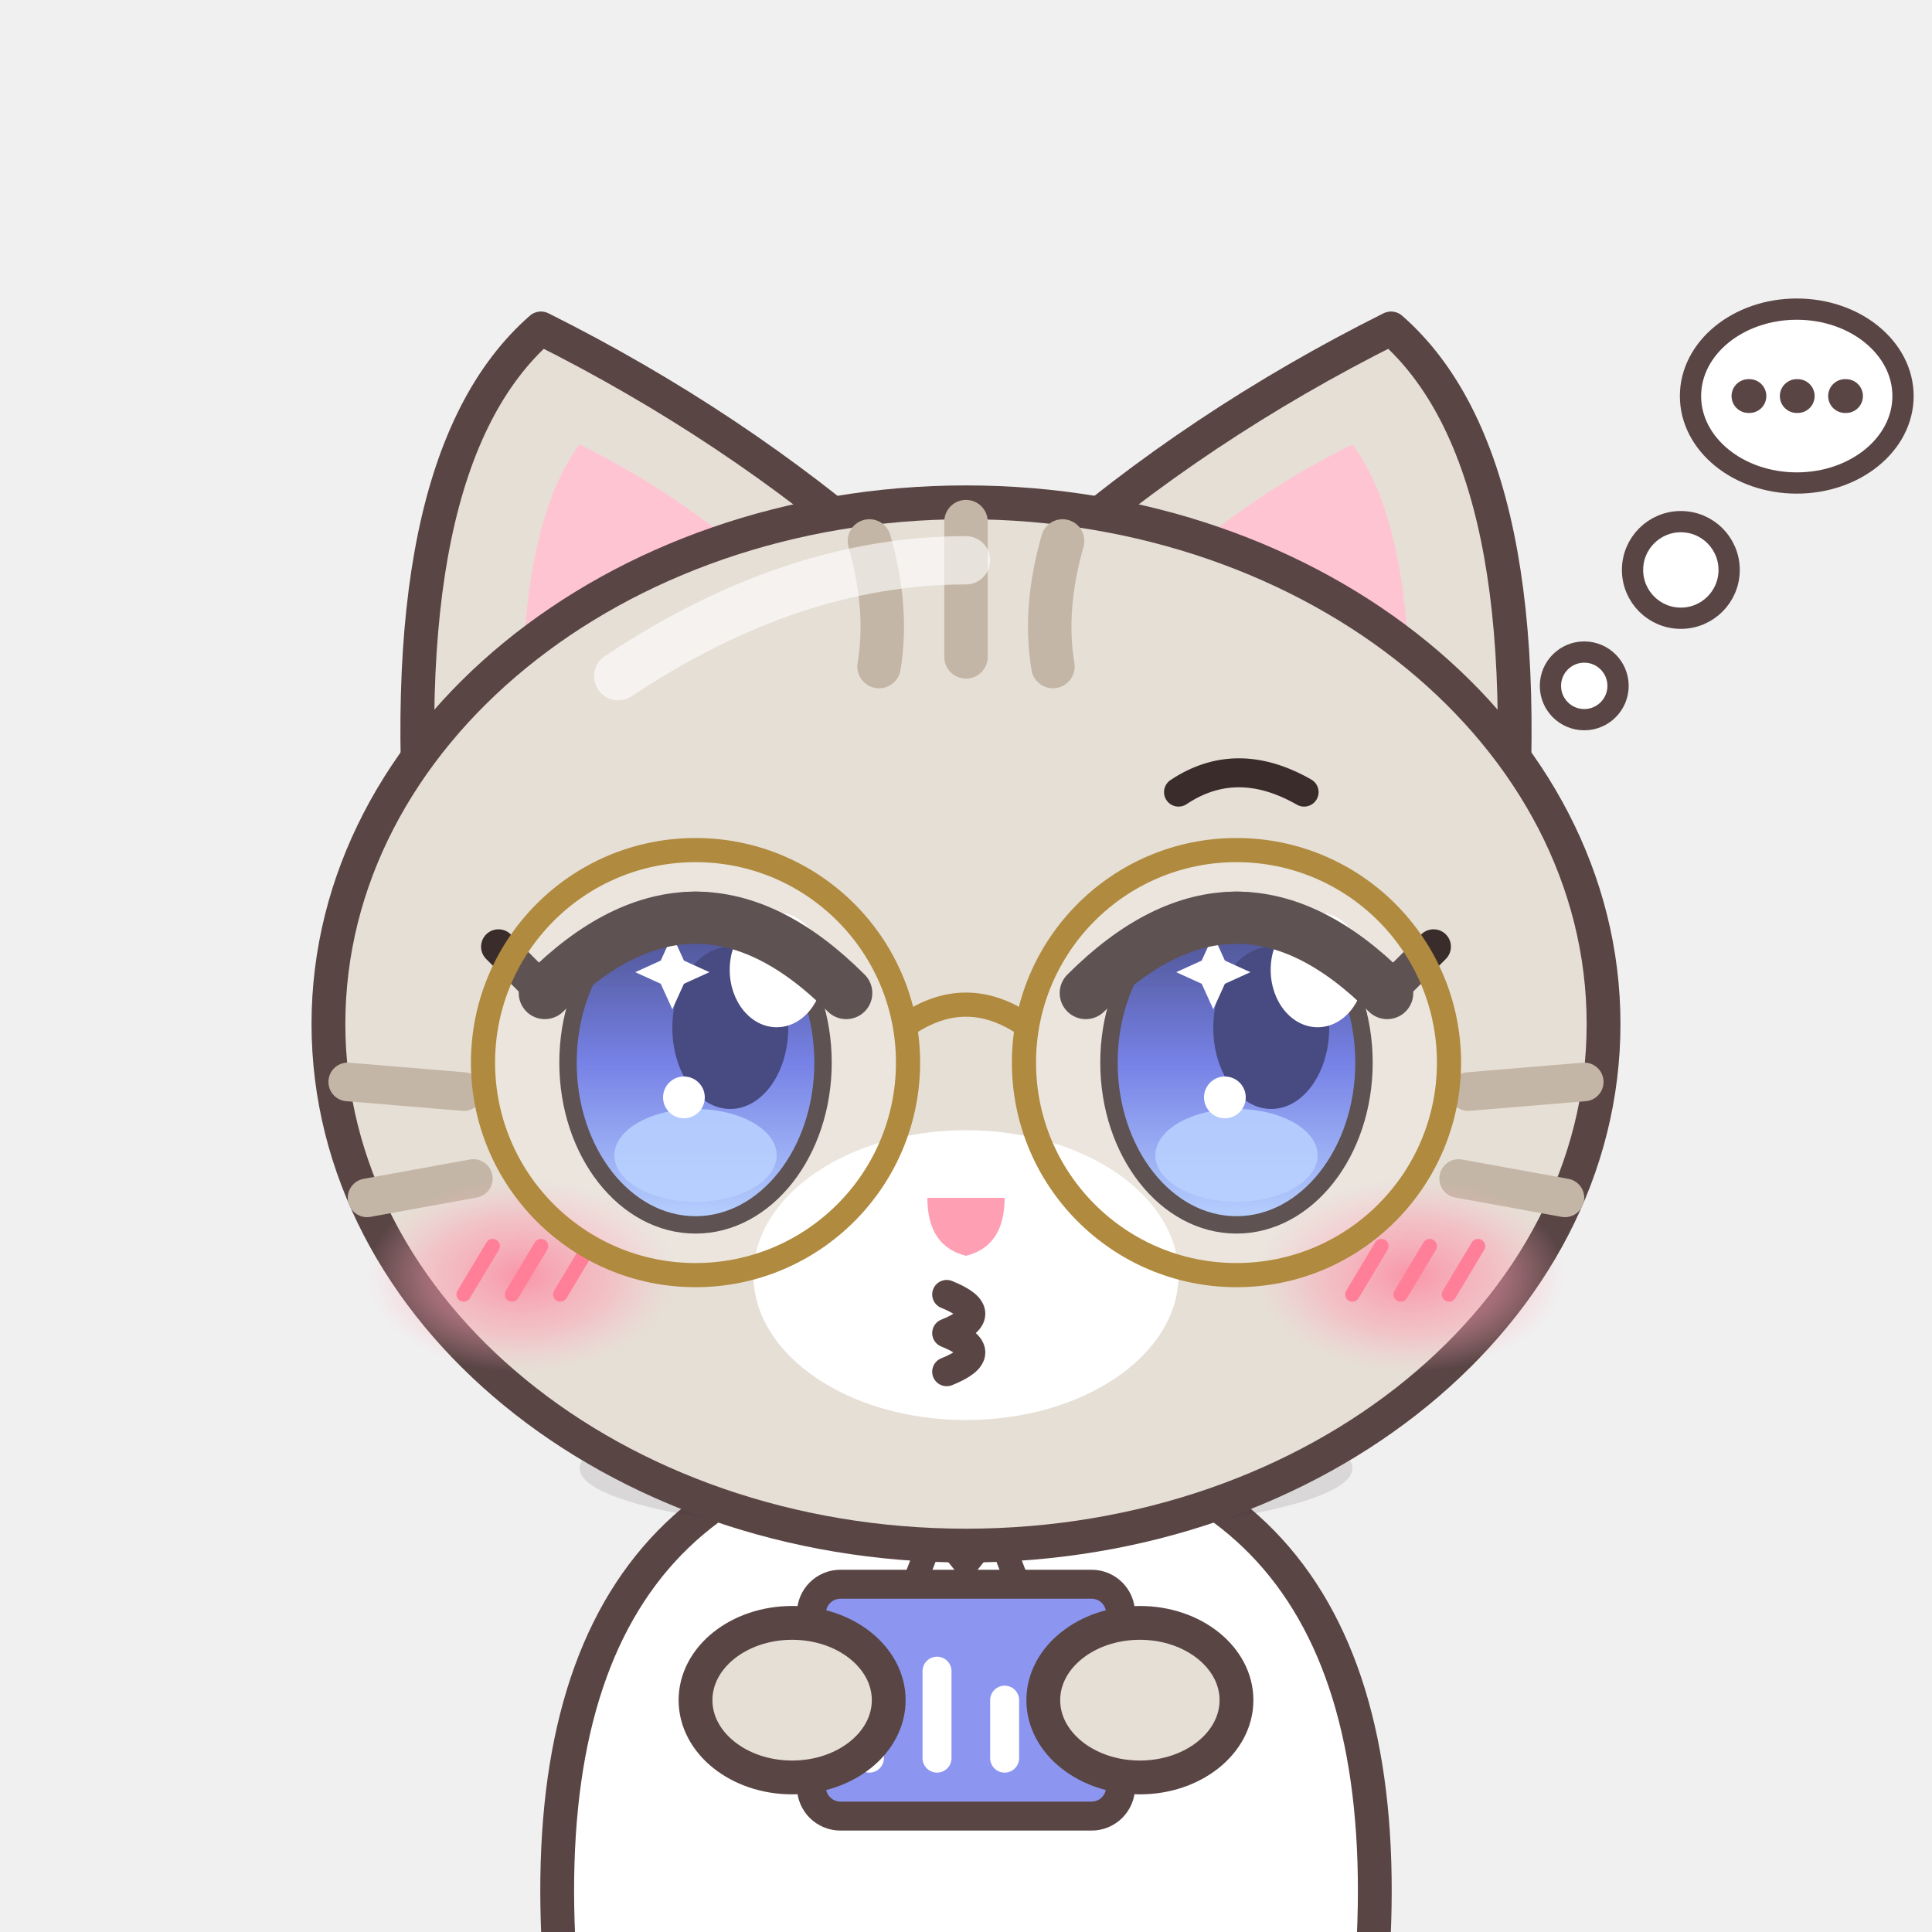
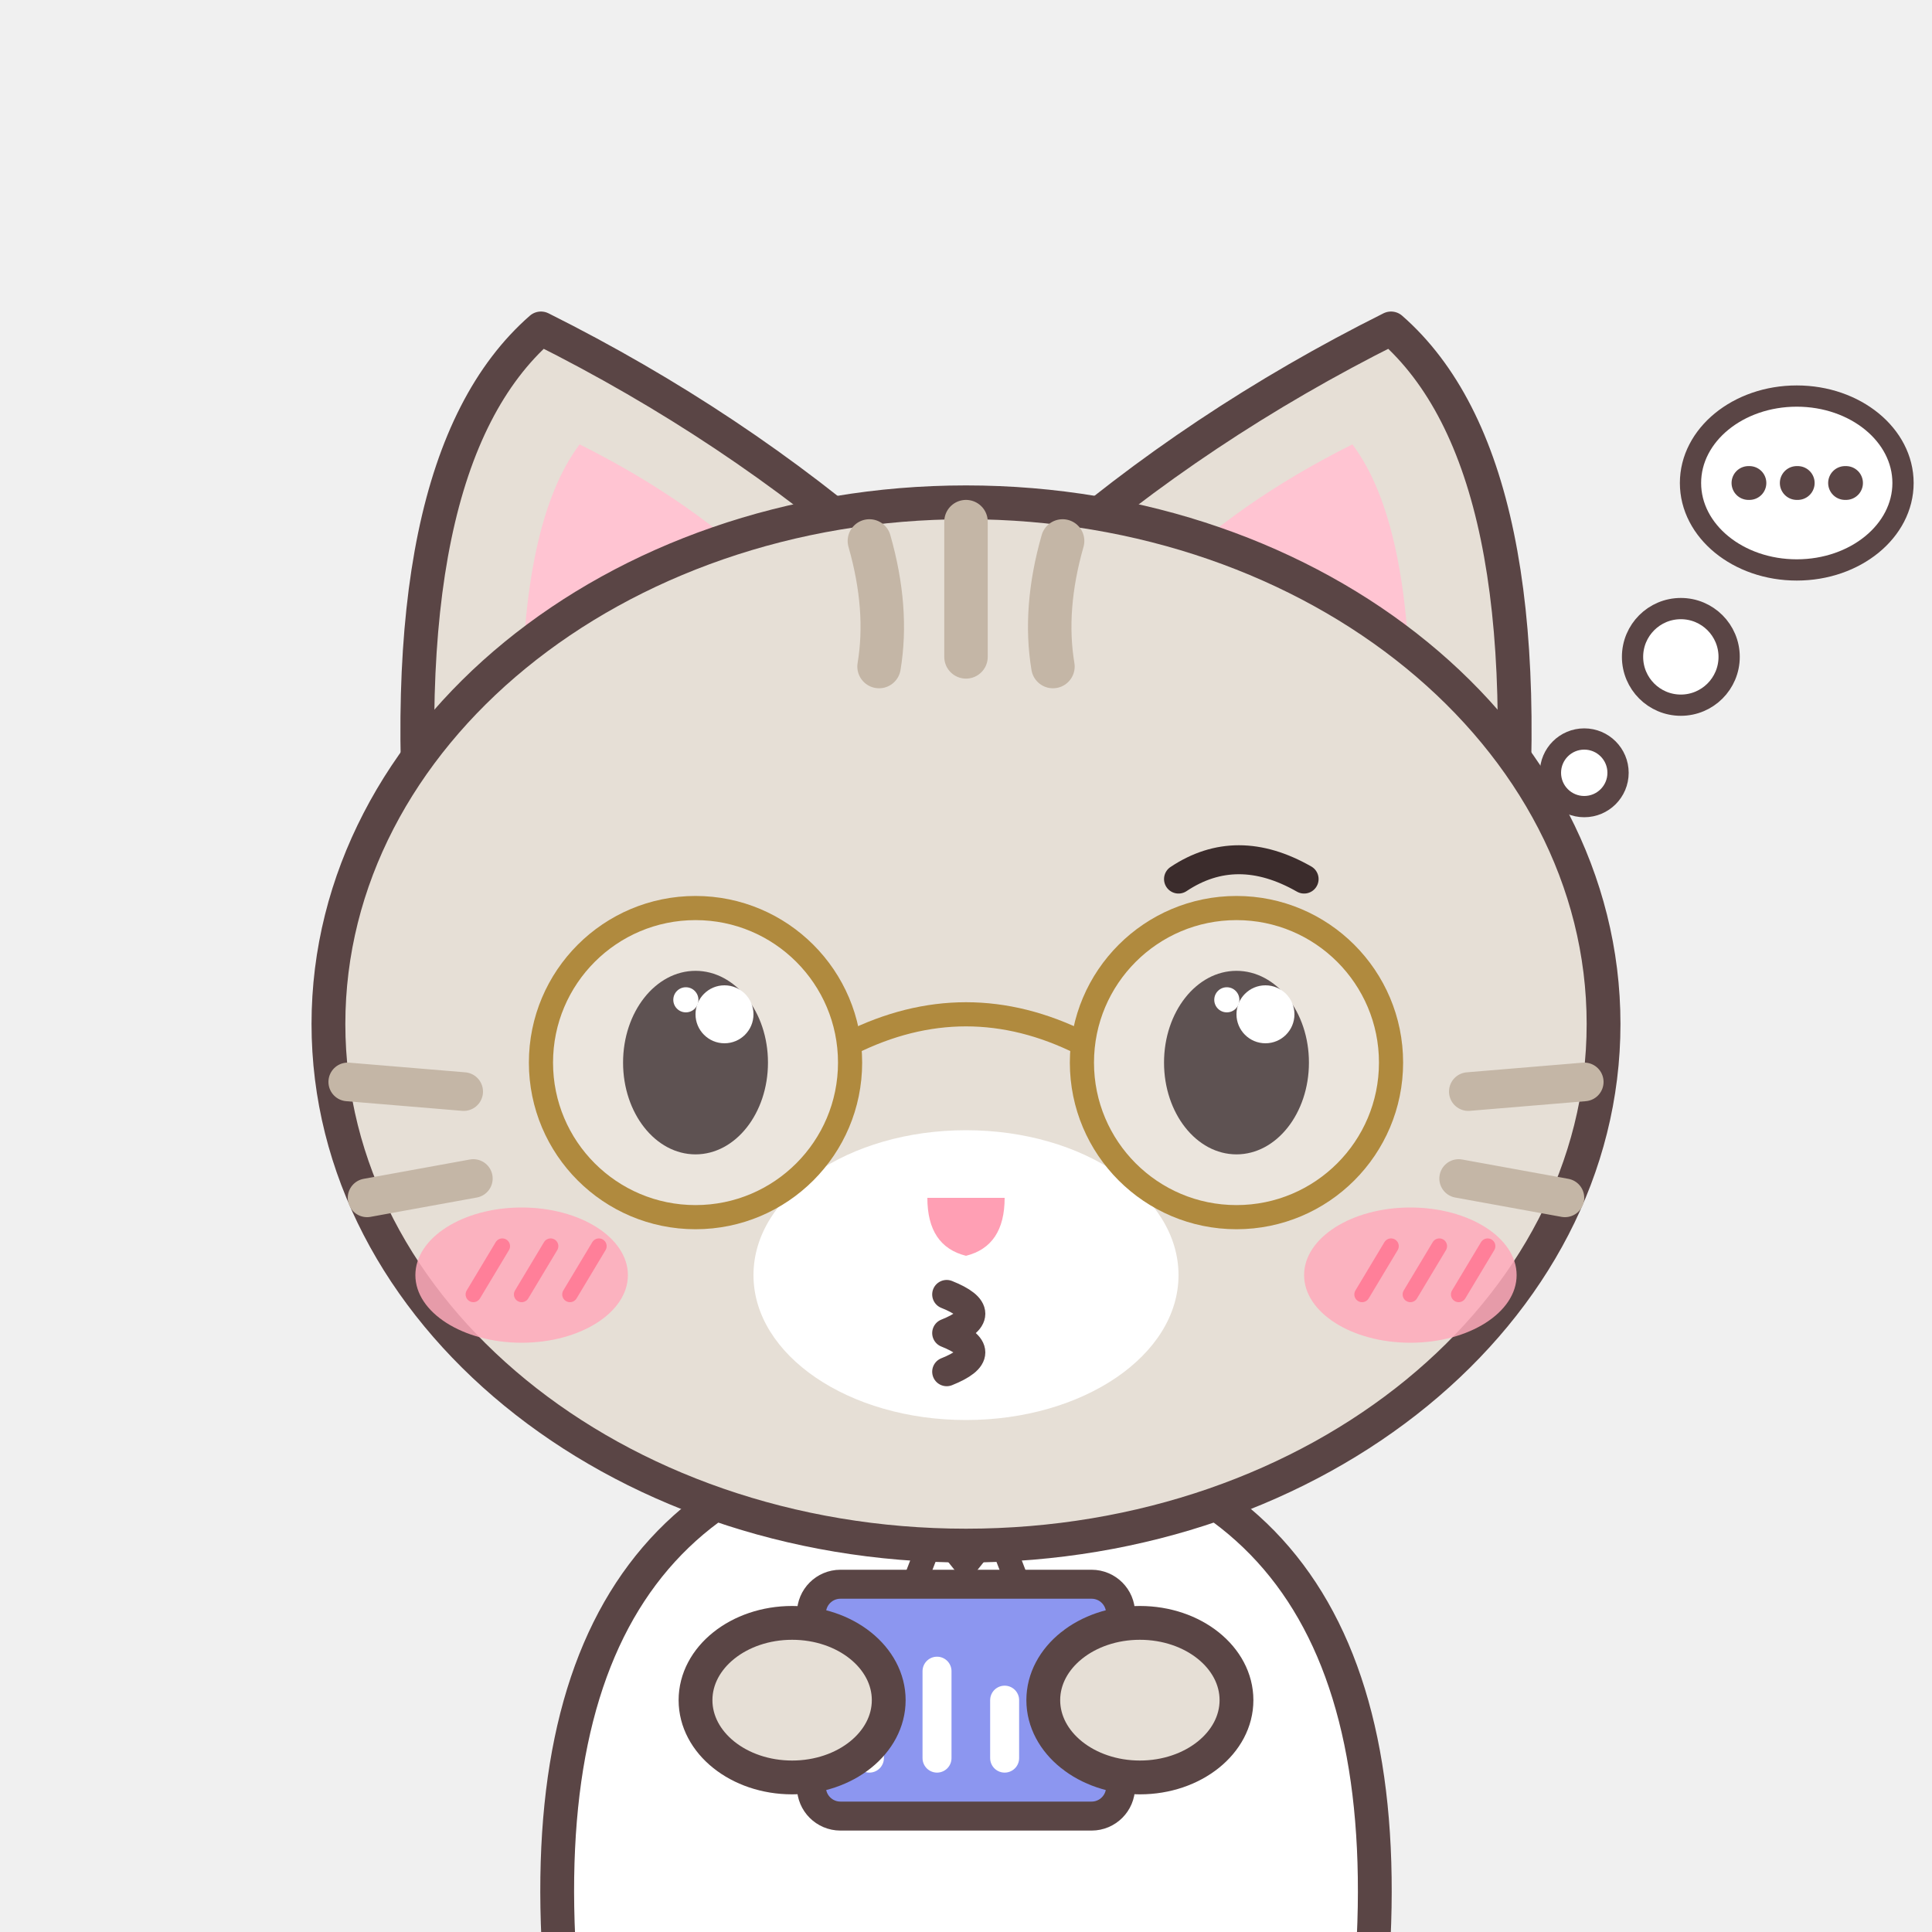
<svg xmlns="http://www.w3.org/2000/svg" viewBox="0 0 200 200" role="img" aria-label="マンチカン">
-   <defs>
-     <linearGradient id="munchkin-iris" x1="0" y1="0" x2="0" y2="1">
-       <stop offset="0" stop-color="#1e2366" />
-       <stop offset="0.5" stop-color="#5866e0" />
-       <stop offset="1" stop-color="#a9c8ff" />
-     </linearGradient>
-     <radialGradient id="munchkin-blush">
-       <stop offset="0" stop-color="#ff7d9a" stop-opacity="0.75" />
-       <stop offset="0.6" stop-color="#ff9fb4" stop-opacity="0.45" />
-       <stop offset="1" stop-color="#ffb3c4" stop-opacity="0" />
-     </radialGradient>
-   </defs>
  <path d="M58 204 Q54 150 100 148 Q146 150 142 204 Z" fill="#fff" stroke="#5a4545" stroke-width="3.5" stroke-linejoin="round" stroke-linecap="round" />
  <path d="M100 150 L90 176 M100 150 L110 176" stroke="#5a4545" stroke-width="2.5" stroke-linecap="round" />
  <path d="M92 152 L100 162 L108 152 Z" fill="#8c96f0" stroke="#5a4545" stroke-width="2.5" stroke-linejoin="round" stroke-linecap="round" />
  <rect x="84" y="164" width="32" height="24" rx="3" fill="#8c96f0" stroke="#5a4545" stroke-width="3" stroke-linejoin="round" stroke-linecap="round" />
  <path d="M90 182 v-5 M97 182 v-9 M104 182 v-6 M111 182 v-12" stroke="#fff" stroke-width="3" stroke-linecap="round" />
  <ellipse cx="82" cy="176" rx="10" ry="8" fill="#e6dfd6" stroke="#5a4545" stroke-width="3.5" stroke-linejoin="round" stroke-linecap="round" />
  <ellipse cx="118" cy="176" rx="10" ry="8" fill="#e6dfd6" stroke="#5a4545" stroke-width="3.5" stroke-linejoin="round" stroke-linecap="round" />
-   <ellipse cx="100" cy="152" rx="40" ry="7" fill="#3b2c2c" opacity="0.13" />
  <path d="M44 92 Q40 48 56 34 Q76 44 92 58 Z" fill="#e6dfd6" stroke="#5a4545" stroke-width="3.5" stroke-linejoin="round" stroke-linecap="round" />
  <path d="M156 92 Q160 48 144 34 Q124 44 108 58 Z" fill="#e6dfd6" stroke="#5a4545" stroke-width="3.5" stroke-linejoin="round" stroke-linecap="round" />
  <path d="M54 74 Q54 54 60 46 Q72 52 80 60 Z M146 74 Q146 54 140 46 Q128 52 120 60 Z" fill="#ffc4d2" />
  <ellipse cx="100" cy="106" rx="66" ry="54" fill="#e6dfd6" stroke="#5a4545" stroke-width="3.5" stroke-linejoin="round" stroke-linecap="round" />
  <path d="M90 56 q2 7 1 13 M100 54 v14 M110 56 q-2 7 -1 13" stroke="#c4b6a6" stroke-width="4.5" stroke-linecap="round" fill="none" />
  <path d="M36 112 l12 1 M38 124 l11 -2 M164 112 l-12 1 M162 124 l-11 -2" stroke="#c4b6a6" stroke-width="4" stroke-linecap="round" />
  <ellipse cx="100" cy="132" rx="22" ry="15" fill="#fff" />
  <path d="M96 124 h8 q0 5 -4 6 q-4 -1 -4 -6z" fill="#ff9fb4" />
-   <path d="M64 70 Q82 58 100 58" fill="none" stroke="#fff" stroke-opacity="0.6" stroke-width="5" stroke-linecap="round" />
-   <ellipse cx="54" cy="132" rx="16" ry="10" fill="url(#munchkin-blush)" />
-   <path d="M48 134 l3 -5 M53 134 l3 -5 M58 134 l3 -5" stroke="#ff7f99" stroke-width="1.5" stroke-linecap="round" />
-   <ellipse cx="146" cy="132" rx="16" ry="10" fill="url(#munchkin-blush)" />
-   <path d="M140 134 l3 -5 M145 134 l3 -5 M150 134 l3 -5" stroke="#ff7f99" stroke-width="1.5" stroke-linecap="round" />
-   <path d="M122 82 Q128 78 135 82" fill="none" stroke="#3b2c2c" stroke-width="3" stroke-linecap="round" />
-   <g transform="translate(72 110) scale(1.2) translate(-72 -110)">
-     <ellipse cx="72" cy="110" rx="11" ry="14" fill="url(#munchkin-iris)" stroke="#3b2c2c" stroke-width="1.5" />
-     <ellipse cx="75" cy="107" rx="5" ry="7" fill="#1e2366" />
-     <ellipse cx="72" cy="118" rx="7" ry="4" fill="#a9c8ff" opacity="0.85" />
-     <ellipse cx="79" cy="102" rx="4.05" ry="4.95" fill="#fff" />
-     <circle cx="71" cy="113" r="1.8" fill="#fff" />
-     <path d="M70 99 l1 2.2 2.2 1 -2.2 1 -1 2.2 -1 -2.2 -2.2 -1 2.2 -1z" fill="#fff" />
-     <path d="M59 104 Q72 91 85 104" fill="none" stroke="#3b2c2c" stroke-width="4.5" stroke-linecap="round" stroke-linejoin="round" />
-     <path d="M59 104 l-4 -4" fill="none" stroke="#3b2c2c" stroke-width="3" stroke-linecap="round" stroke-linejoin="round" />
-   </g>
-   <g transform="translate(128 110) scale(1.2) translate(-128 -110)">
-     <ellipse cx="128" cy="110" rx="11" ry="14" fill="url(#munchkin-iris)" stroke="#3b2c2c" stroke-width="1.5" />
-     <ellipse cx="131" cy="107" rx="5" ry="7" fill="#1e2366" />
-     <ellipse cx="128" cy="118" rx="7" ry="4" fill="#a9c8ff" opacity="0.85" />
-     <ellipse cx="135" cy="102" rx="4.05" ry="4.95" fill="#fff" />
-     <circle cx="127" cy="113" r="1.8" fill="#fff" />
-     <path d="M126 99 l1 2.2 2.2 1 -2.2 1 -1 2.2 -1 -2.2 -2.2 -1 2.2 -1z" fill="#fff" />
-     <path d="M115 104 Q128 91 141 104" fill="none" stroke="#3b2c2c" stroke-width="4.5" stroke-linecap="round" stroke-linejoin="round" />
-     <path d="M141 104 l4 -4" fill="none" stroke="#3b2c2c" stroke-width="3" stroke-linecap="round" stroke-linejoin="round" />
-   </g>
+   <ellipse cx="54" cy="132" rx="11" ry="7" fill="#ffaabb" opacity="0.85" />
+   <path d="M49 134 l3 -5 M54 134 l3 -5 M59 134 l3 -5" stroke="#ff7f99" stroke-width="1.6" stroke-linecap="round" />
+   <ellipse cx="146" cy="132" rx="11" ry="7" fill="#ffaabb" opacity="0.85" />
+   <path d="M141 134 l3 -5 M146 134 l3 -5 M151 134 l3 -5" stroke="#ff7f99" stroke-width="1.6" stroke-linecap="round" />
+   <path d="M122 91 Q128 87 135 91" fill="none" stroke="#3b2c2c" stroke-width="3" stroke-linecap="round" />
+   <ellipse cx="72" cy="110" rx="7.5" ry="9.5" fill="#3b2c2c" />
+   <circle cx="75" cy="105" r="3" fill="#fff" />
+   <circle cx="71" cy="103.5" r="1.3" fill="#fff" />
+   <ellipse cx="128" cy="110" rx="7.5" ry="9.5" fill="#3b2c2c" />
+   <circle cx="131" cy="105" r="3" fill="#fff" />
+   <circle cx="127" cy="103.5" r="1.3" fill="#fff" />
  <path d="M98 134 q5 2 0 4 q5 2 0 4" fill="none" stroke="#5a4545" stroke-width="3" stroke-linecap="round" stroke-linejoin="round" />
-   <circle cx="164" cy="71" r="3.5" fill="#fff" stroke="#5a4545" stroke-width="2.2" stroke-linejoin="round" />
-   <circle cx="174" cy="59" r="5" fill="#fff" stroke="#5a4545" stroke-width="2.2" stroke-linejoin="round" />
-   <ellipse cx="186" cy="41" rx="11" ry="9" fill="#fff" stroke="#5a4545" stroke-width="2.2" stroke-linejoin="round" />
-   <path d="M181 41 h0.1 M186 41 h0.1 M191 41 h0.1" stroke="#5a4545" stroke-width="3.5" stroke-linecap="round" />
-   <circle cx="72" cy="110" r="22" fill="#fff" fill-opacity="0.18" stroke="#b08a3e" stroke-width="2.5" />
-   <circle cx="128" cy="110" r="22" fill="#fff" fill-opacity="0.18" stroke="#b08a3e" stroke-width="2.5" />
-   <path d="M94 106 Q100 102 106 106" fill="none" stroke="#b08a3e" stroke-width="2.5" stroke-linecap="round" />
+   <circle cx="164" cy="80" r="3.5" fill="#fff" stroke="#5a4545" stroke-width="2.2" stroke-linejoin="round" />
+   <circle cx="174" cy="68" r="5" fill="#fff" stroke="#5a4545" stroke-width="2.2" stroke-linejoin="round" />
+   <ellipse cx="186" cy="50" rx="11" ry="9" fill="#fff" stroke="#5a4545" stroke-width="2.2" stroke-linejoin="round" />
+   <path d="M181 50 h0.1 M186 50 h0.1 M191 50 h0.1" stroke="#5a4545" stroke-width="3.5" stroke-linecap="round" />
+   <circle cx="72" cy="110" r="16" fill="#fff" fill-opacity="0.18" stroke="#b08a3e" stroke-width="2.5" />
+   <circle cx="128" cy="110" r="16" fill="#fff" fill-opacity="0.18" stroke="#b08a3e" stroke-width="2.5" />
+   <path d="M88 108 Q100 102 112 108" fill="none" stroke="#b08a3e" stroke-width="2.5" stroke-linecap="round" />
</svg>
